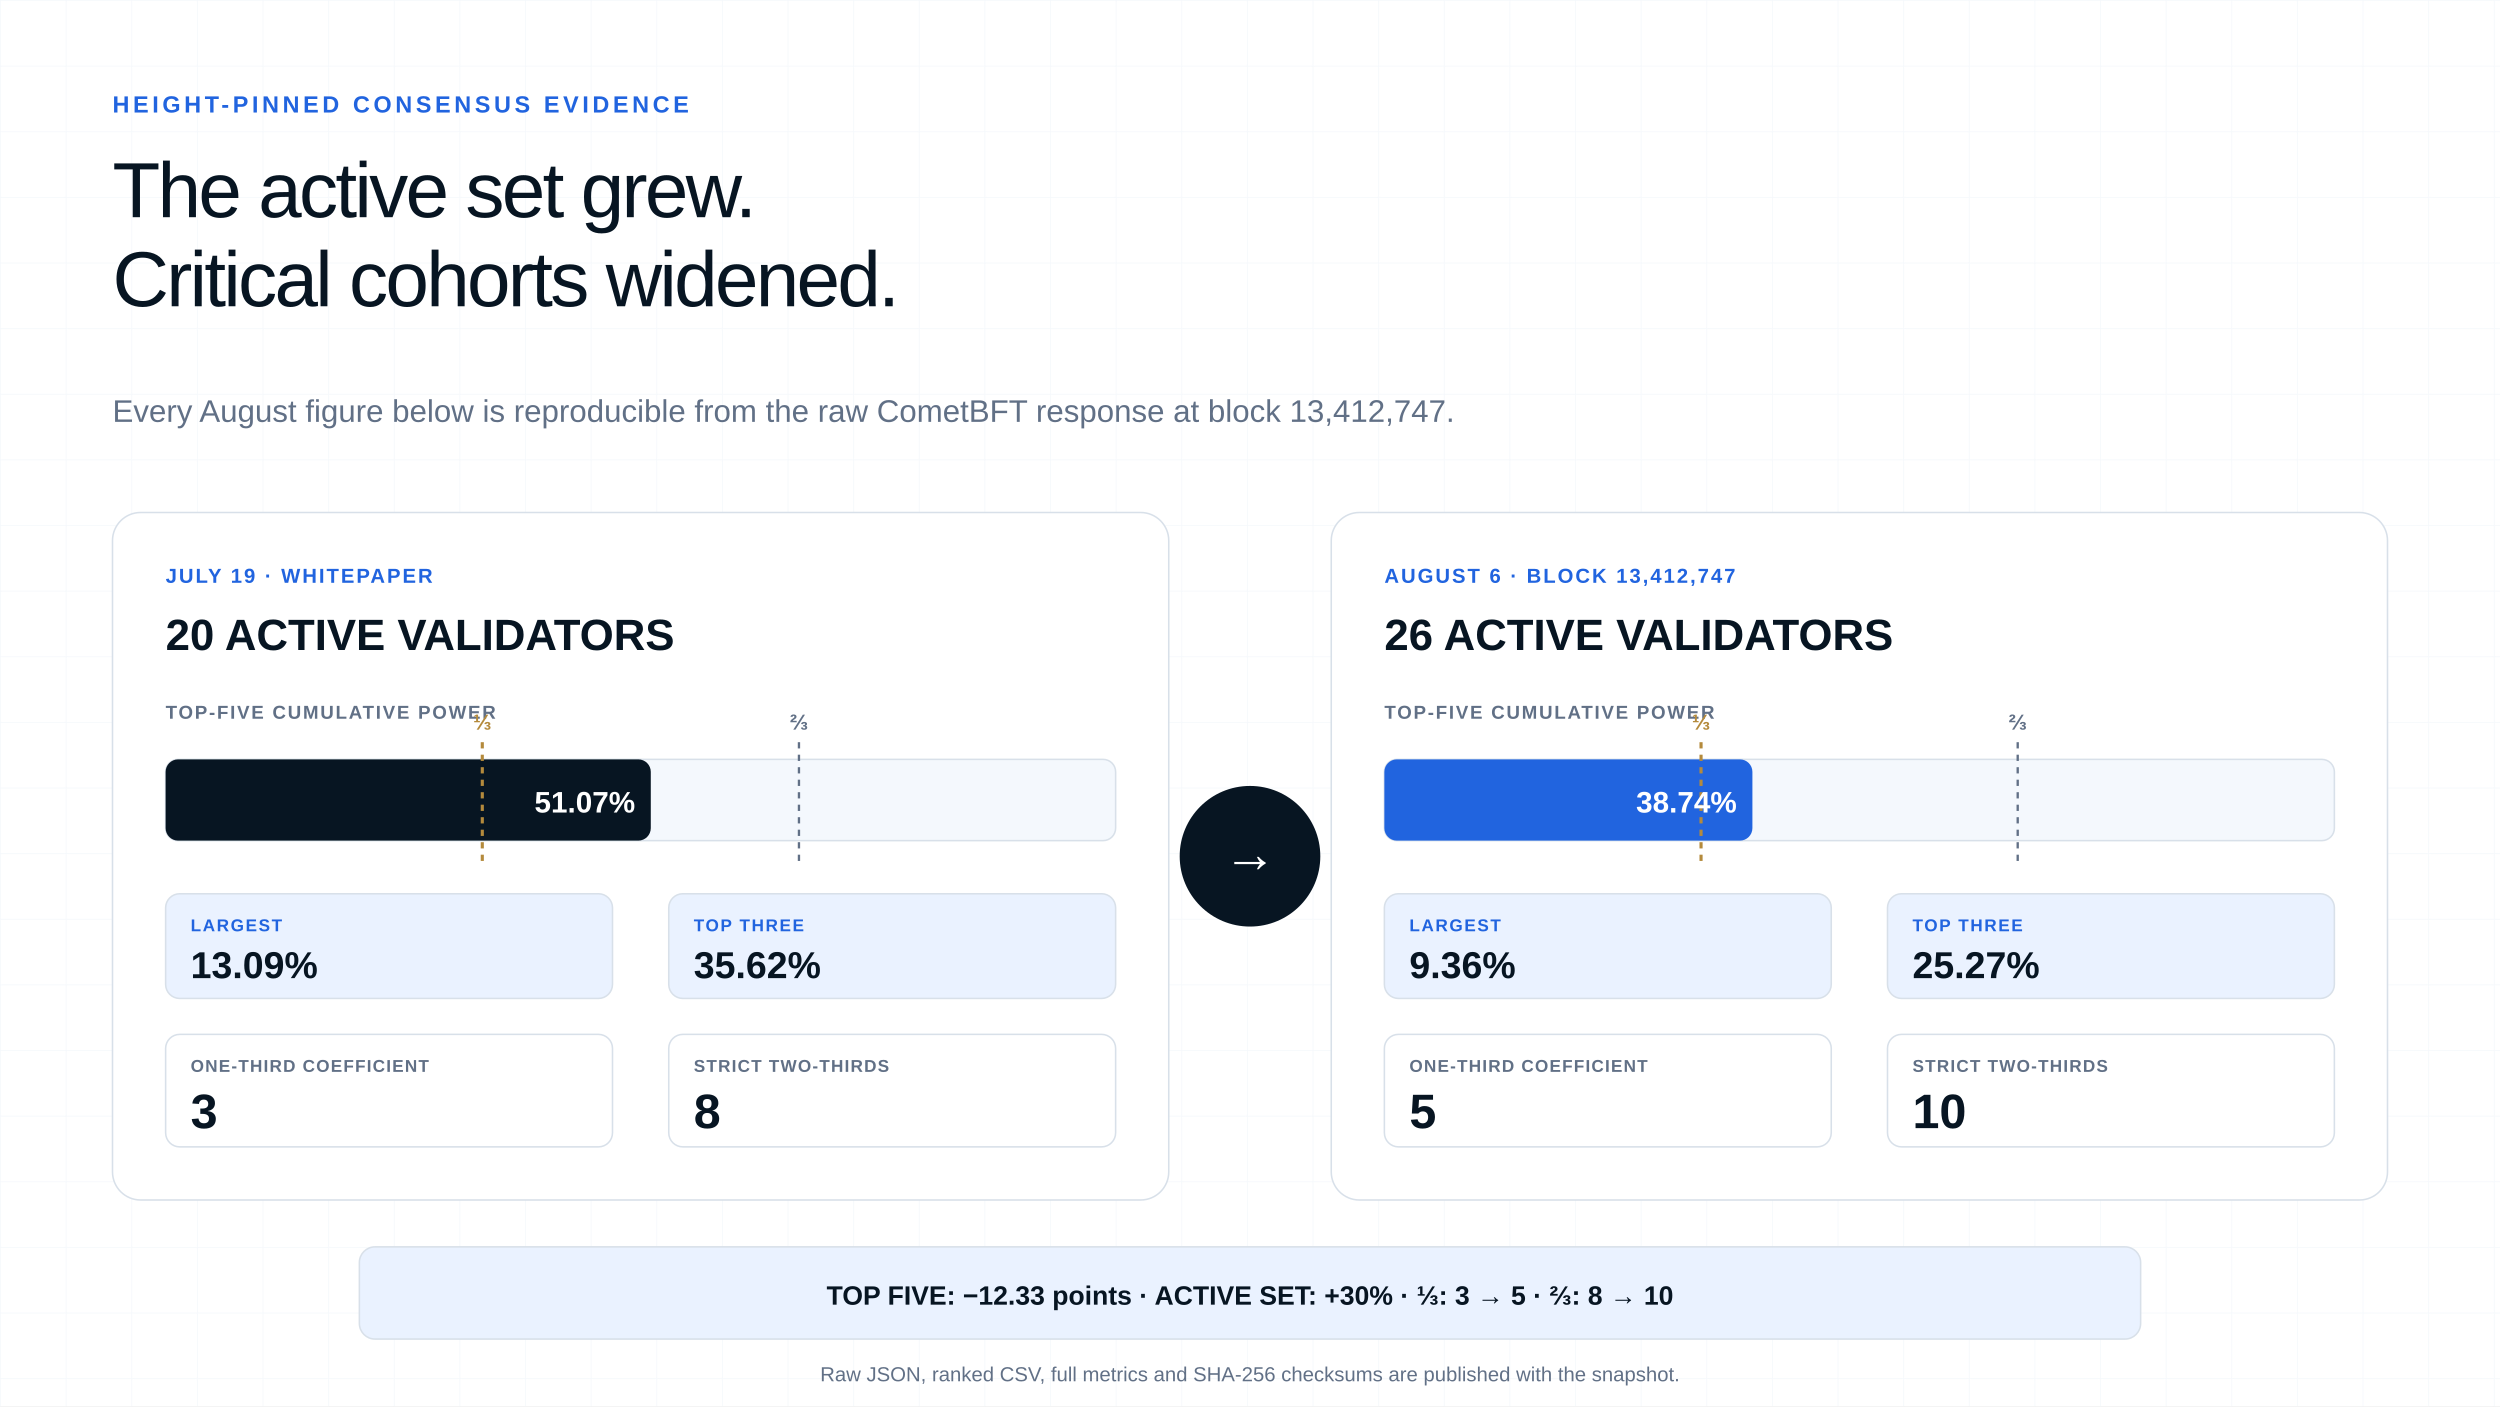
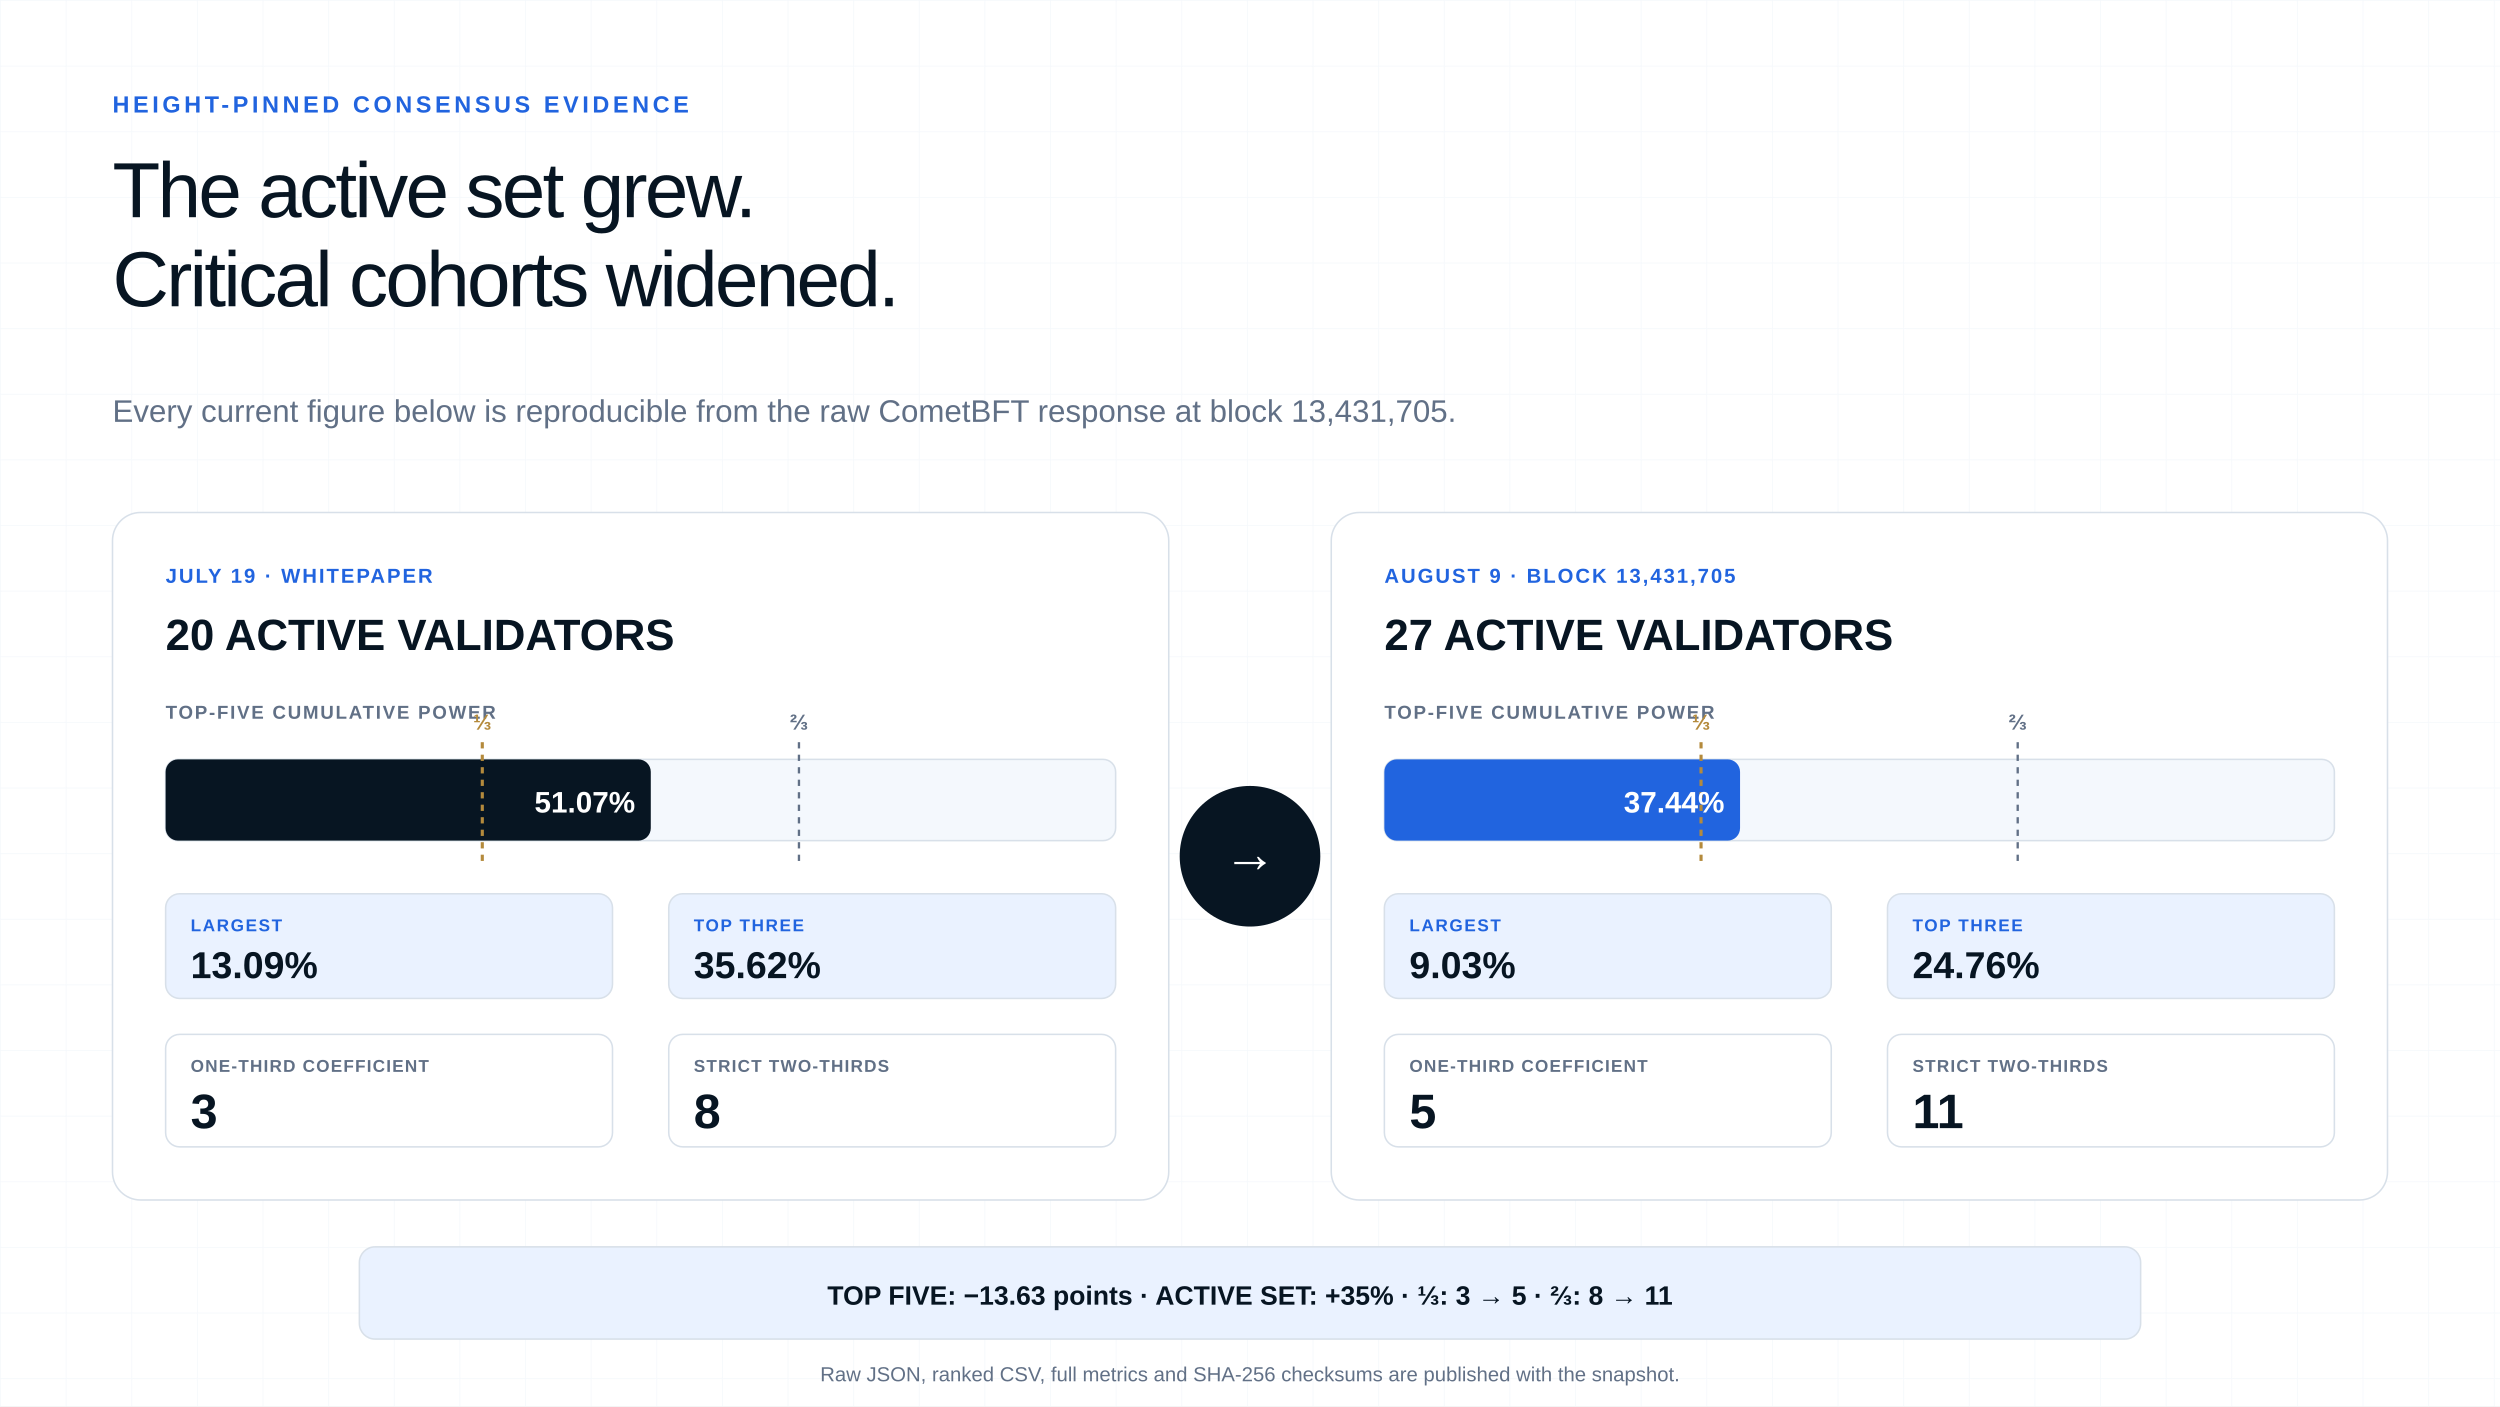
<svg xmlns="http://www.w3.org/2000/svg" width="1600" height="900" viewBox="0 0 1600 900" role="img" aria-labelledby="title desc">
  <defs>
    <pattern id="grid" width="42" height="42" patternUnits="userSpaceOnUse">
      <path d="M42 0H0V42" fill="none" stroke="#DDE7F3" stroke-width="1" opacity=".48" />
    </pattern>
    <linearGradient id="fade" x1="0" y1="0" x2="1" y2="1">
      <stop offset="0" stop-color="#F9FBFE" />
      <stop offset="1" stop-color="#EEF4FB" />
    </linearGradient>
    <linearGradient id="warmFade" x1="0" y1="0" x2="1" y2="1">
      <stop offset="0" stop-color="#FBFCFE" />
      <stop offset="1" stop-color="#F7F0E2" />
    </linearGradient>
    <linearGradient id="darkFade" x1="0" y1="0" x2="1" y2="1">
      <stop offset="0" stop-color="#071522" />
      <stop offset="1" stop-color="#0D2845" />
    </linearGradient>
    <filter id="shadow" x="-20%" y="-20%" width="140%" height="140%">
      <feDropShadow dx="0" dy="12" stdDeviation="18" flood-color="#071522" flood-opacity=".10" />
    </filter>
    <marker id="arrow" viewBox="0 0 10 10" refX="8" refY="5" markerWidth="7" markerHeight="7" orient="auto-start-reverse">
      <path d="M0 0 10 5 0 10Z" fill="#2164DF" />
    </marker>
  </defs>
  <rect x="0" y="0" width="1600" height="900" rx="0" fill="#FFFFFF" stroke="none" stroke-width="1" />
  <rect width="1600" height="900" fill="url(#grid)" opacity=".6" />
  <text x="72" y="72" font-size="15" font-weight="700" fill="#2164DF" text-anchor="start" font-family="Arial, Helvetica, sans-serif" letter-spacing="2.3">HEIGHT-PINNED CONSENSUS EVIDENCE</text>
  <text x="72" y="139" font-size="50" font-weight="500" fill="#071522" text-anchor="start" font-family="Arial, Helvetica, sans-serif" letter-spacing="-1.7">
    <tspan x="72" dy="0">The active set grew.</tspan>
    <tspan x="72" dy="57">Critical cohorts widened.</tspan>
  </text>
-   <text x="72" y="270" font-size="20" font-weight="500" fill="#617086" text-anchor="start" font-family="Arial, Helvetica, sans-serif">Every August figure below is reproducible from the raw CometBFT response at block 13,412,747.</text>
+   <text x="72" y="270" font-size="20" font-weight="500" fill="#617086" text-anchor="start" font-family="Arial, Helvetica, sans-serif">Every current figure below is reproducible from the raw CometBFT response at block 13,431,705.</text>
  <rect x="72" y="328" width="676" height="440" rx="18" fill="#FFFFFF" stroke="#D8E0E9" stroke-width="1" />
  <text x="106" y="373" font-size="13" font-weight="700" fill="#2164DF" text-anchor="start" font-family="Arial, Helvetica, sans-serif" letter-spacing="1.25">JULY 19 · WHITEPAPER</text>
  <text x="106" y="416" font-size="28" font-weight="600" fill="#071522" text-anchor="start" font-family="Arial, Helvetica, sans-serif">20 ACTIVE VALIDATORS</text>
  <text x="106" y="460" font-size="12" font-weight="700" fill="#617086" text-anchor="start" font-family="Arial, Helvetica, sans-serif" letter-spacing="1.1">TOP-FIVE CUMULATIVE POWER</text>
  <rect x="106" y="486" width="608" height="52" rx="8" fill="#F4F8FD" stroke="#D8E0E9" stroke-width="1" />
  <rect x="106" y="486" width="310.506" height="52" rx="8" fill="#071522" stroke="none" stroke-width="0" />
  <line x1="308.667" y1="475" x2="308.667" y2="551" stroke="#B48A3C" stroke-width="2" stroke-dasharray="4 4" />
  <text x="308.667" y="467" font-size="14" font-weight="700" fill="#B48A3C" text-anchor="middle" font-family="Arial, Helvetica, sans-serif">⅓</text>
  <line x1="511.333" y1="475" x2="511.333" y2="551" stroke="#617086" stroke-width="1.5" stroke-dasharray="4 4" />
  <text x="511.333" y="467" font-size="14" font-weight="700" fill="#617086" text-anchor="middle" font-family="Arial, Helvetica, sans-serif">⅔</text>
  <text x="406.506" y="520" font-size="19" font-weight="700" fill="#FFFFFF" text-anchor="end" font-family="Arial, Helvetica, sans-serif">51.07%</text>
  <rect x="106" y="572" width="286" height="67" rx="9" fill="#EAF2FF" stroke="#D8E0E9" stroke-width="1" />
  <text x="122" y="596" font-size="11" font-weight="700" fill="#2164DF" text-anchor="start" font-family="Arial, Helvetica, sans-serif" letter-spacing="1.0">LARGEST</text>
  <text x="122" y="626" font-size="24" font-weight="650" fill="#071522" text-anchor="start" font-family="Arial, Helvetica, sans-serif">13.09%</text>
  <rect x="428" y="572" width="286" height="67" rx="9" fill="#EAF2FF" stroke="#D8E0E9" stroke-width="1" />
  <text x="444" y="596" font-size="11" font-weight="700" fill="#2164DF" text-anchor="start" font-family="Arial, Helvetica, sans-serif" letter-spacing="1.0">TOP THREE</text>
  <text x="444" y="626" font-size="24" font-weight="650" fill="#071522" text-anchor="start" font-family="Arial, Helvetica, sans-serif">35.62%</text>
  <rect x="106" y="662" width="286" height="72" rx="9" fill="#FFFFFF" stroke="#D8E0E9" stroke-width="1" />
  <text x="122" y="686" font-size="11" font-weight="700" fill="#617086" text-anchor="start" font-family="Arial, Helvetica, sans-serif" letter-spacing="0.75">ONE-THIRD COEFFICIENT</text>
  <text x="122" y="722" font-size="31" font-weight="650" fill="#071522" text-anchor="start" font-family="Arial, Helvetica, sans-serif">3</text>
  <rect x="428" y="662" width="286" height="72" rx="9" fill="#FFFFFF" stroke="#D8E0E9" stroke-width="1" />
  <text x="444" y="686" font-size="11" font-weight="700" fill="#617086" text-anchor="start" font-family="Arial, Helvetica, sans-serif" letter-spacing="0.75">STRICT TWO-THIRDS</text>
  <text x="444" y="722" font-size="31" font-weight="650" fill="#071522" text-anchor="start" font-family="Arial, Helvetica, sans-serif">8</text>
  <rect x="852" y="328" width="676" height="440" rx="18" fill="#FFFFFF" stroke="#D8E0E9" stroke-width="1" />
-   <text x="886" y="373" font-size="13" font-weight="700" fill="#2164DF" text-anchor="start" font-family="Arial, Helvetica, sans-serif" letter-spacing="1.25">AUGUST 6 · BLOCK 13,412,747</text>
-   <text x="886" y="416" font-size="28" font-weight="600" fill="#071522" text-anchor="start" font-family="Arial, Helvetica, sans-serif">26 ACTIVE VALIDATORS</text>
+   <text x="886" y="373" font-size="13" font-weight="700" fill="#2164DF" text-anchor="start" font-family="Arial, Helvetica, sans-serif" letter-spacing="1.25">AUGUST 9 · BLOCK 13,431,705</text>
+   <text x="886" y="416" font-size="28" font-weight="600" fill="#071522" text-anchor="start" font-family="Arial, Helvetica, sans-serif">27 ACTIVE VALIDATORS</text>
  <text x="886" y="460" font-size="12" font-weight="700" fill="#617086" text-anchor="start" font-family="Arial, Helvetica, sans-serif" letter-spacing="1.1">TOP-FIVE CUMULATIVE POWER</text>
  <rect x="886" y="486" width="608" height="52" rx="8" fill="#F4F8FD" stroke="#D8E0E9" stroke-width="1" />
-   <rect x="886" y="486" width="235.539" height="52" rx="8" fill="#2164DF" stroke="none" stroke-width="0" />
+   <rect x="886" y="486" width="227.635" height="52" rx="8" fill="#2164DF" stroke="none" stroke-width="0" />
  <line x1="1088.667" y1="475" x2="1088.667" y2="551" stroke="#B48A3C" stroke-width="2" stroke-dasharray="4 4" />
  <text x="1088.667" y="467" font-size="14" font-weight="700" fill="#B48A3C" text-anchor="middle" font-family="Arial, Helvetica, sans-serif">⅓</text>
  <line x1="1291.333" y1="475" x2="1291.333" y2="551" stroke="#617086" stroke-width="1.5" stroke-dasharray="4 4" />
  <text x="1291.333" y="467" font-size="14" font-weight="700" fill="#617086" text-anchor="middle" font-family="Arial, Helvetica, sans-serif">⅔</text>
-   <text x="1111.539" y="520" font-size="19" font-weight="700" fill="#FFFFFF" text-anchor="end" font-family="Arial, Helvetica, sans-serif">38.74%</text>
+   <text x="1103.635" y="520" font-size="19" font-weight="700" fill="#FFFFFF" text-anchor="end" font-family="Arial, Helvetica, sans-serif">37.44%</text>
  <rect x="886" y="572" width="286" height="67" rx="9" fill="#EAF2FF" stroke="#D8E0E9" stroke-width="1" />
  <text x="902" y="596" font-size="11" font-weight="700" fill="#2164DF" text-anchor="start" font-family="Arial, Helvetica, sans-serif" letter-spacing="1.0">LARGEST</text>
-   <text x="902" y="626" font-size="24" font-weight="650" fill="#071522" text-anchor="start" font-family="Arial, Helvetica, sans-serif">9.36%</text>
+   <text x="902" y="626" font-size="24" font-weight="650" fill="#071522" text-anchor="start" font-family="Arial, Helvetica, sans-serif">9.03%</text>
  <rect x="1208" y="572" width="286" height="67" rx="9" fill="#EAF2FF" stroke="#D8E0E9" stroke-width="1" />
  <text x="1224" y="596" font-size="11" font-weight="700" fill="#2164DF" text-anchor="start" font-family="Arial, Helvetica, sans-serif" letter-spacing="1.0">TOP THREE</text>
-   <text x="1224" y="626" font-size="24" font-weight="650" fill="#071522" text-anchor="start" font-family="Arial, Helvetica, sans-serif">25.27%</text>
+   <text x="1224" y="626" font-size="24" font-weight="650" fill="#071522" text-anchor="start" font-family="Arial, Helvetica, sans-serif">24.76%</text>
  <rect x="886" y="662" width="286" height="72" rx="9" fill="#FFFFFF" stroke="#D8E0E9" stroke-width="1" />
  <text x="902" y="686" font-size="11" font-weight="700" fill="#617086" text-anchor="start" font-family="Arial, Helvetica, sans-serif" letter-spacing="0.75">ONE-THIRD COEFFICIENT</text>
  <text x="902" y="722" font-size="31" font-weight="650" fill="#071522" text-anchor="start" font-family="Arial, Helvetica, sans-serif">5</text>
  <rect x="1208" y="662" width="286" height="72" rx="9" fill="#FFFFFF" stroke="#D8E0E9" stroke-width="1" />
  <text x="1224" y="686" font-size="11" font-weight="700" fill="#617086" text-anchor="start" font-family="Arial, Helvetica, sans-serif" letter-spacing="0.75">STRICT TWO-THIRDS</text>
-   <text x="1224" y="722" font-size="31" font-weight="650" fill="#071522" text-anchor="start" font-family="Arial, Helvetica, sans-serif">10</text>
+   <text x="1224" y="722" font-size="31" font-weight="650" fill="#071522" text-anchor="start" font-family="Arial, Helvetica, sans-serif">11</text>
  <circle cx="800" cy="548" r="45" fill="#071522" stroke="#071522" stroke-width="0" />
  <text x="800" y="558" font-size="34" font-weight="400" fill="#FFFFFF" text-anchor="middle" font-family="Arial, Helvetica, sans-serif">→</text>
  <rect x="230" y="798" width="1140" height="59" rx="10" fill="#EAF2FF" stroke="#D8E0E9" stroke-width="1" />
-   <text x="800" y="835" font-size="17" font-weight="700" fill="#071522" text-anchor="middle" font-family="Arial, Helvetica, sans-serif">TOP FIVE: −12.33 points · ACTIVE SET: +30% · ⅓: 3 → 5 · ⅔: 8 → 10</text>
+   <text x="800" y="835" font-size="17" font-weight="700" fill="#071522" text-anchor="middle" font-family="Arial, Helvetica, sans-serif">TOP FIVE: −13.63 points · ACTIVE SET: +35% · ⅓: 3 → 5 · ⅔: 8 → 11</text>
  <text x="800" y="884" font-size="13" font-weight="500" fill="#617086" text-anchor="middle" font-family="Arial, Helvetica, sans-serif">Raw JSON, ranked CSV, full metrics and SHA-256 checksums are published with the snapshot.</text>
</svg>
